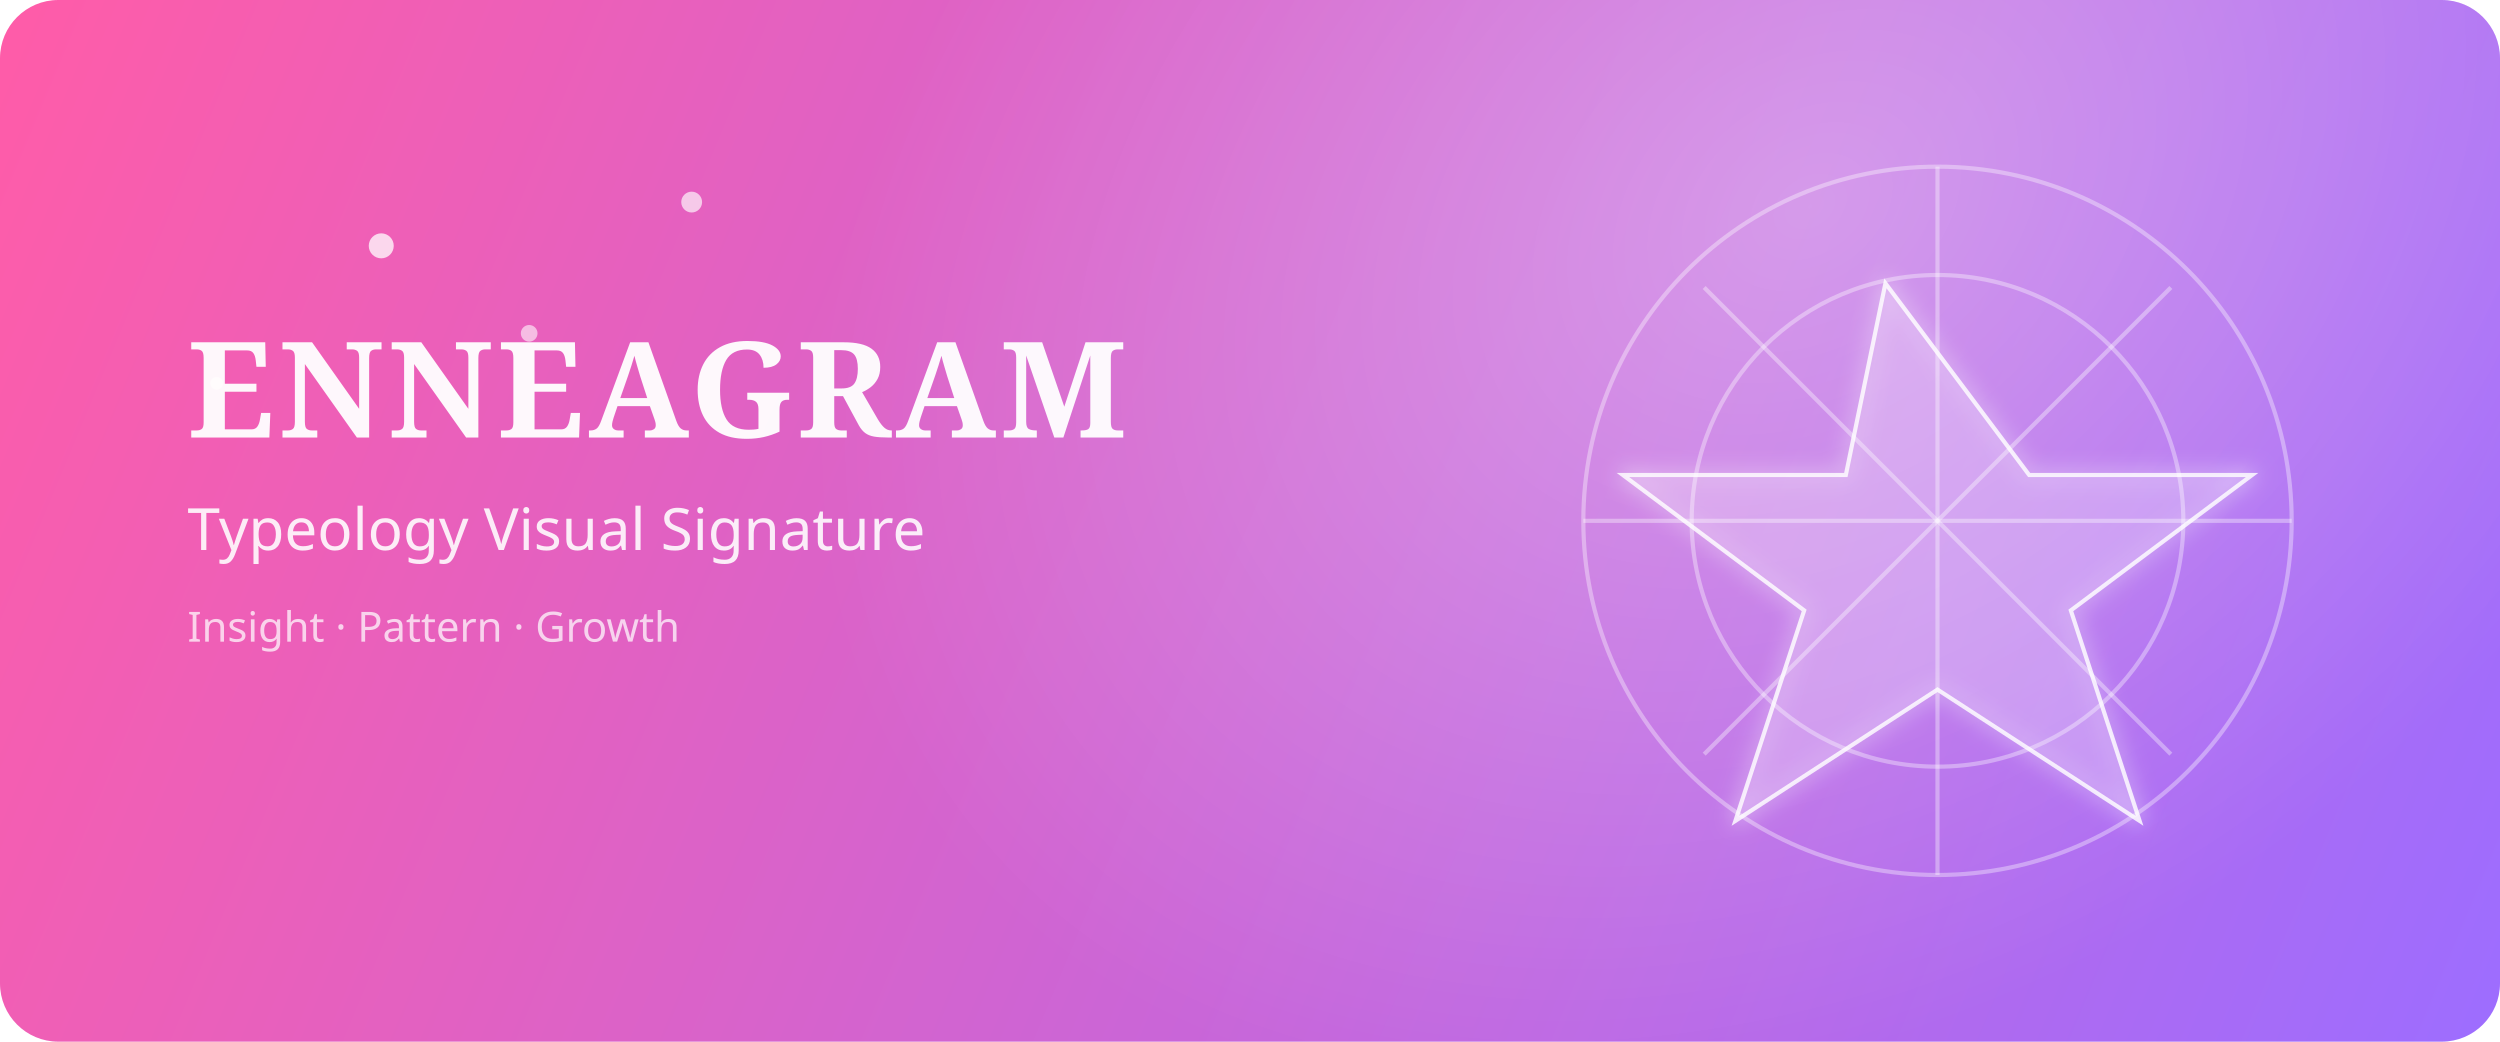
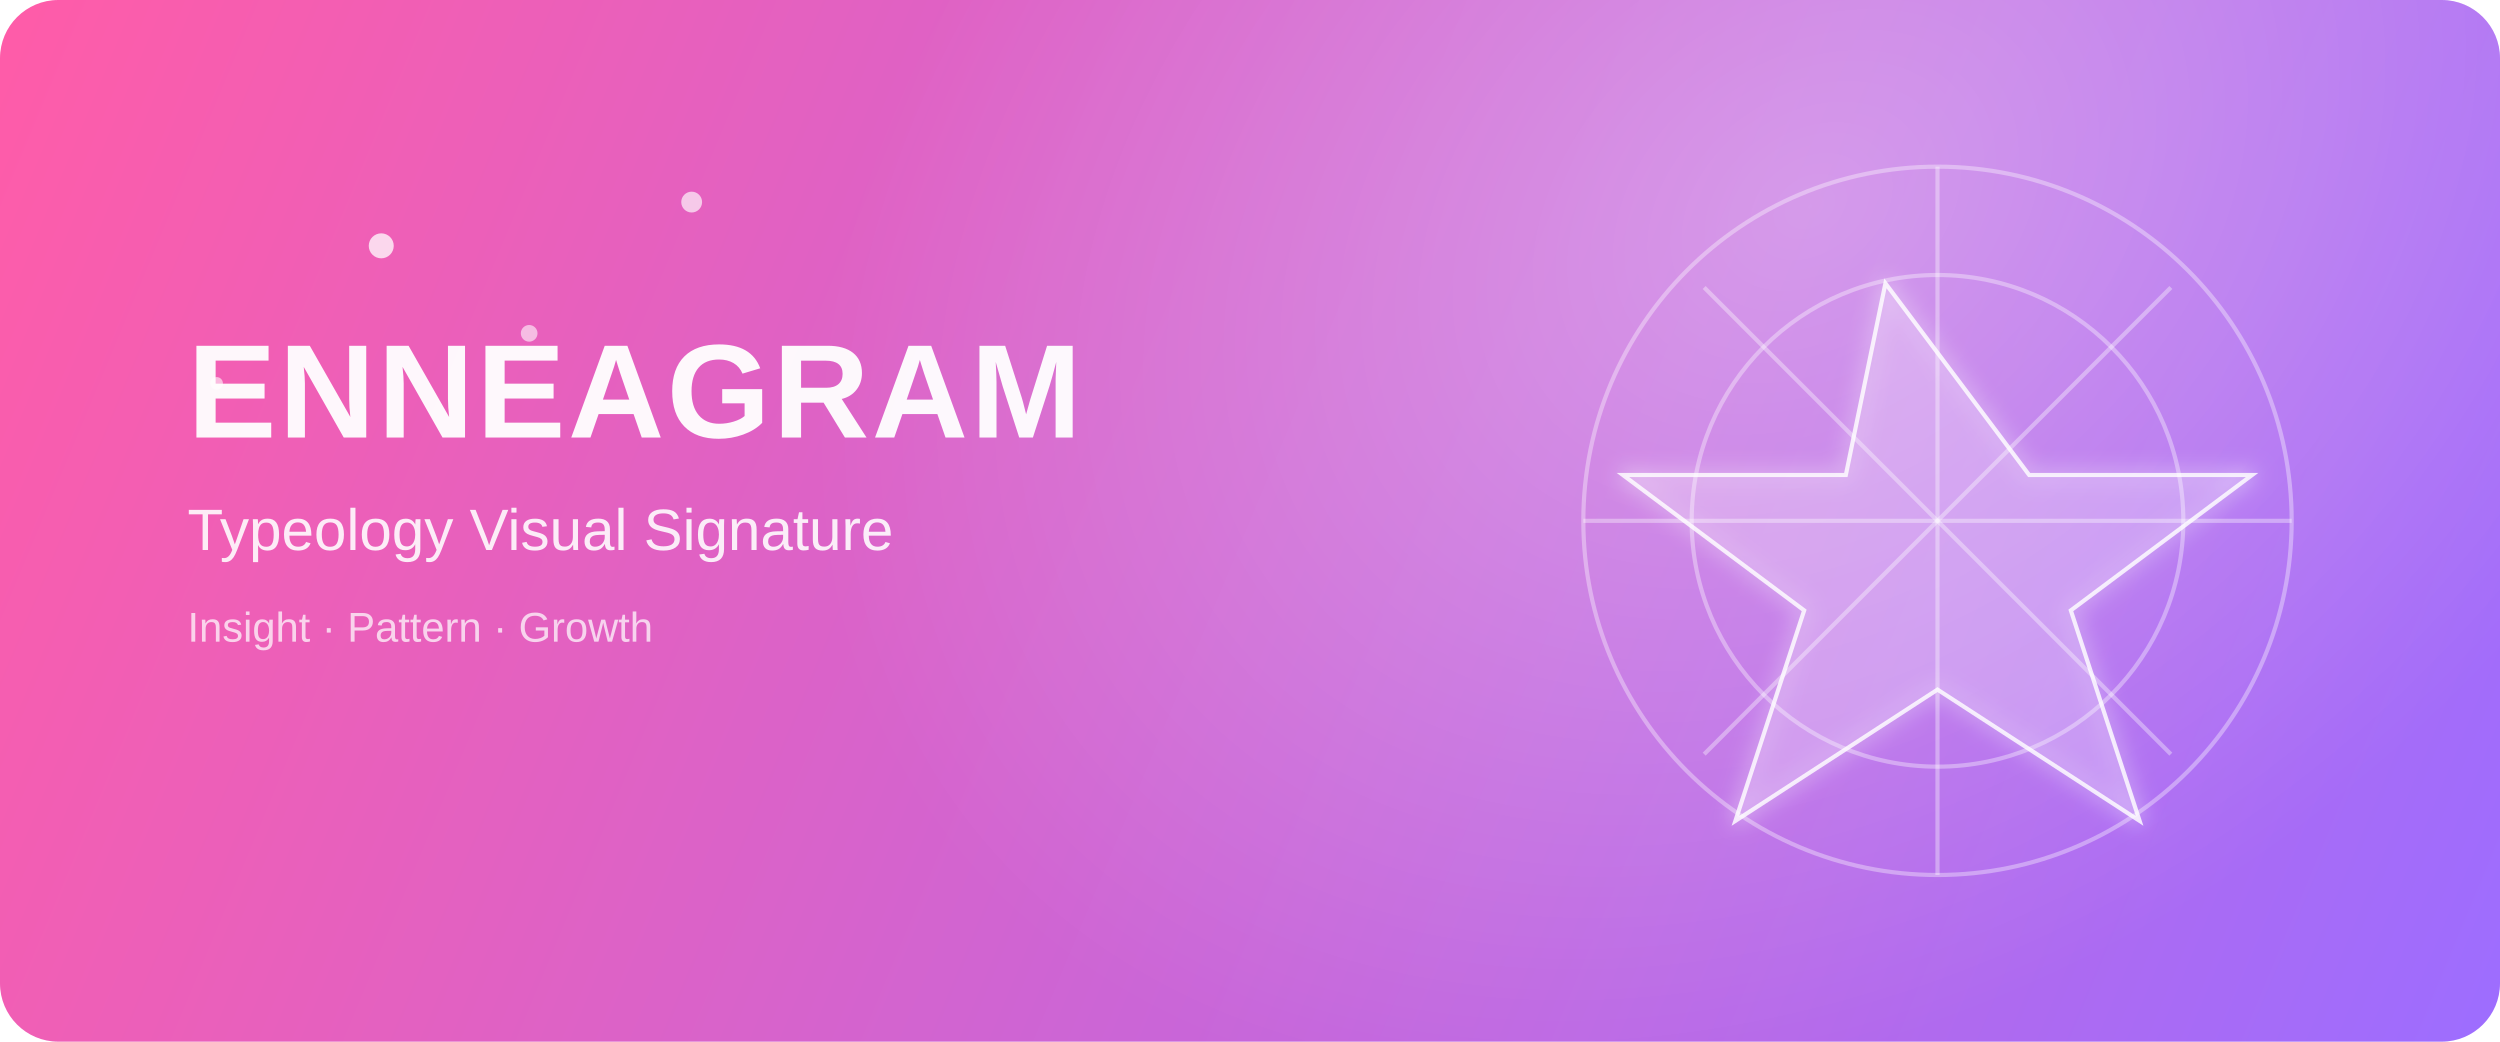
<svg xmlns="http://www.w3.org/2000/svg" width="1200" height="500" viewBox="0 0 1200 500" fill="none">
  <defs>
    <linearGradient id="g" x1="0" y1="0" x2="1200" y2="500" gradientUnits="userSpaceOnUse">
      <stop stop-color="#ff5ca8" />
      <stop offset="1" stop-color="#9d6dff" />
    </linearGradient>
    <radialGradient id="r" cx="0" cy="0" r="1" gradientUnits="userSpaceOnUse" gradientTransform="translate(870 96) rotate(145) scale(520 380)">
      <stop stop-color="white" stop-opacity="0.34" />
      <stop offset="1" stop-color="white" stop-opacity="0" />
    </radialGradient>
    <filter id="glow" x="-50%" y="-50%" width="200%" height="200%">
      <feGaussianBlur stdDeviation="5" result="b" />
      <feMerge>
        <feMergeNode in="b" />
        <feMergeNode in="SourceGraphic" />
      </feMerge>
    </filter>
  </defs>
  <rect width="1200" height="500" rx="28" fill="url(#g)" />
  <rect width="1200" height="500" rx="28" fill="url(#r)" />
  <g stroke="rgba(255,255,255,0.36)" stroke-width="2" fill="none">
    <circle cx="930" cy="250" r="170" />
    <circle cx="930" cy="250" r="118" />
    <path d="M760 250H1100" />
    <path d="M930 80V420" />
    <path d="M818 138L1042 362" />
    <path d="M1042 138L818 362" />
  </g>
  <g filter="url(#glow)">
    <path d="M905 136L974 228L1081 228L994 293L1027 394L930 331L833 394L866 293L779 228L886 228L905 136Z" fill="rgba(255,255,255,0.14)" stroke="rgba(255,255,255,0.82)" stroke-width="2" />
  </g>
  <circle cx="183" cy="118" r="6" fill="rgba(255,255,255,0.75)" />
  <circle cx="254" cy="160" r="4" fill="rgba(255,255,255,0.58)" />
  <circle cx="332" cy="97" r="5" fill="rgba(255,255,255,0.66)" />
  <circle cx="104" cy="184" r="3" fill="rgba(255,255,255,0.58)" />
-   <text x="90" y="210" fill="rgba(255,255,255,0.95)" font-size="64" font-family="Source Han Serif SC,serif" font-weight="700" letter-spacing="2">ENNEAGRAM</text>
-   <text x="90" y="264" fill="rgba(255,255,255,0.88)" font-size="28" font-family="PingFang SC,sans-serif">Typeology Visual Signature</text>
-   <text x="90" y="308" fill="rgba(255,255,255,0.72)" font-size="20" font-family="PingFang SC,sans-serif">Insight · Pattern · Growth</text>
+   <text x="90" y="210" fill="rgba(255,255,255,0.95)" font-size="64" font-family="'Avenir Next Condensed','Avenir Next','Helvetica Neue','Arial Narrow','Arial',sans-serif" font-weight="700" letter-spacing="1.2">ENNEAGRAM</text>
+   <text x="90" y="264" fill="rgba(255,255,255,0.88)" font-size="28" font-family="'Avenir Next Condensed','Avenir Next','SF Pro Text','Helvetica Neue','Arial Narrow','Arial','PingFang SC',sans-serif">Typeology Visual Signature</text>
+   <text x="90" y="308" fill="rgba(255,255,255,0.72)" font-size="20" font-family="'Avenir Next Condensed','Avenir Next','SF Pro Text','Helvetica Neue','Arial Narrow','Arial','PingFang SC',sans-serif">Insight · Pattern · Growth</text>
</svg>
